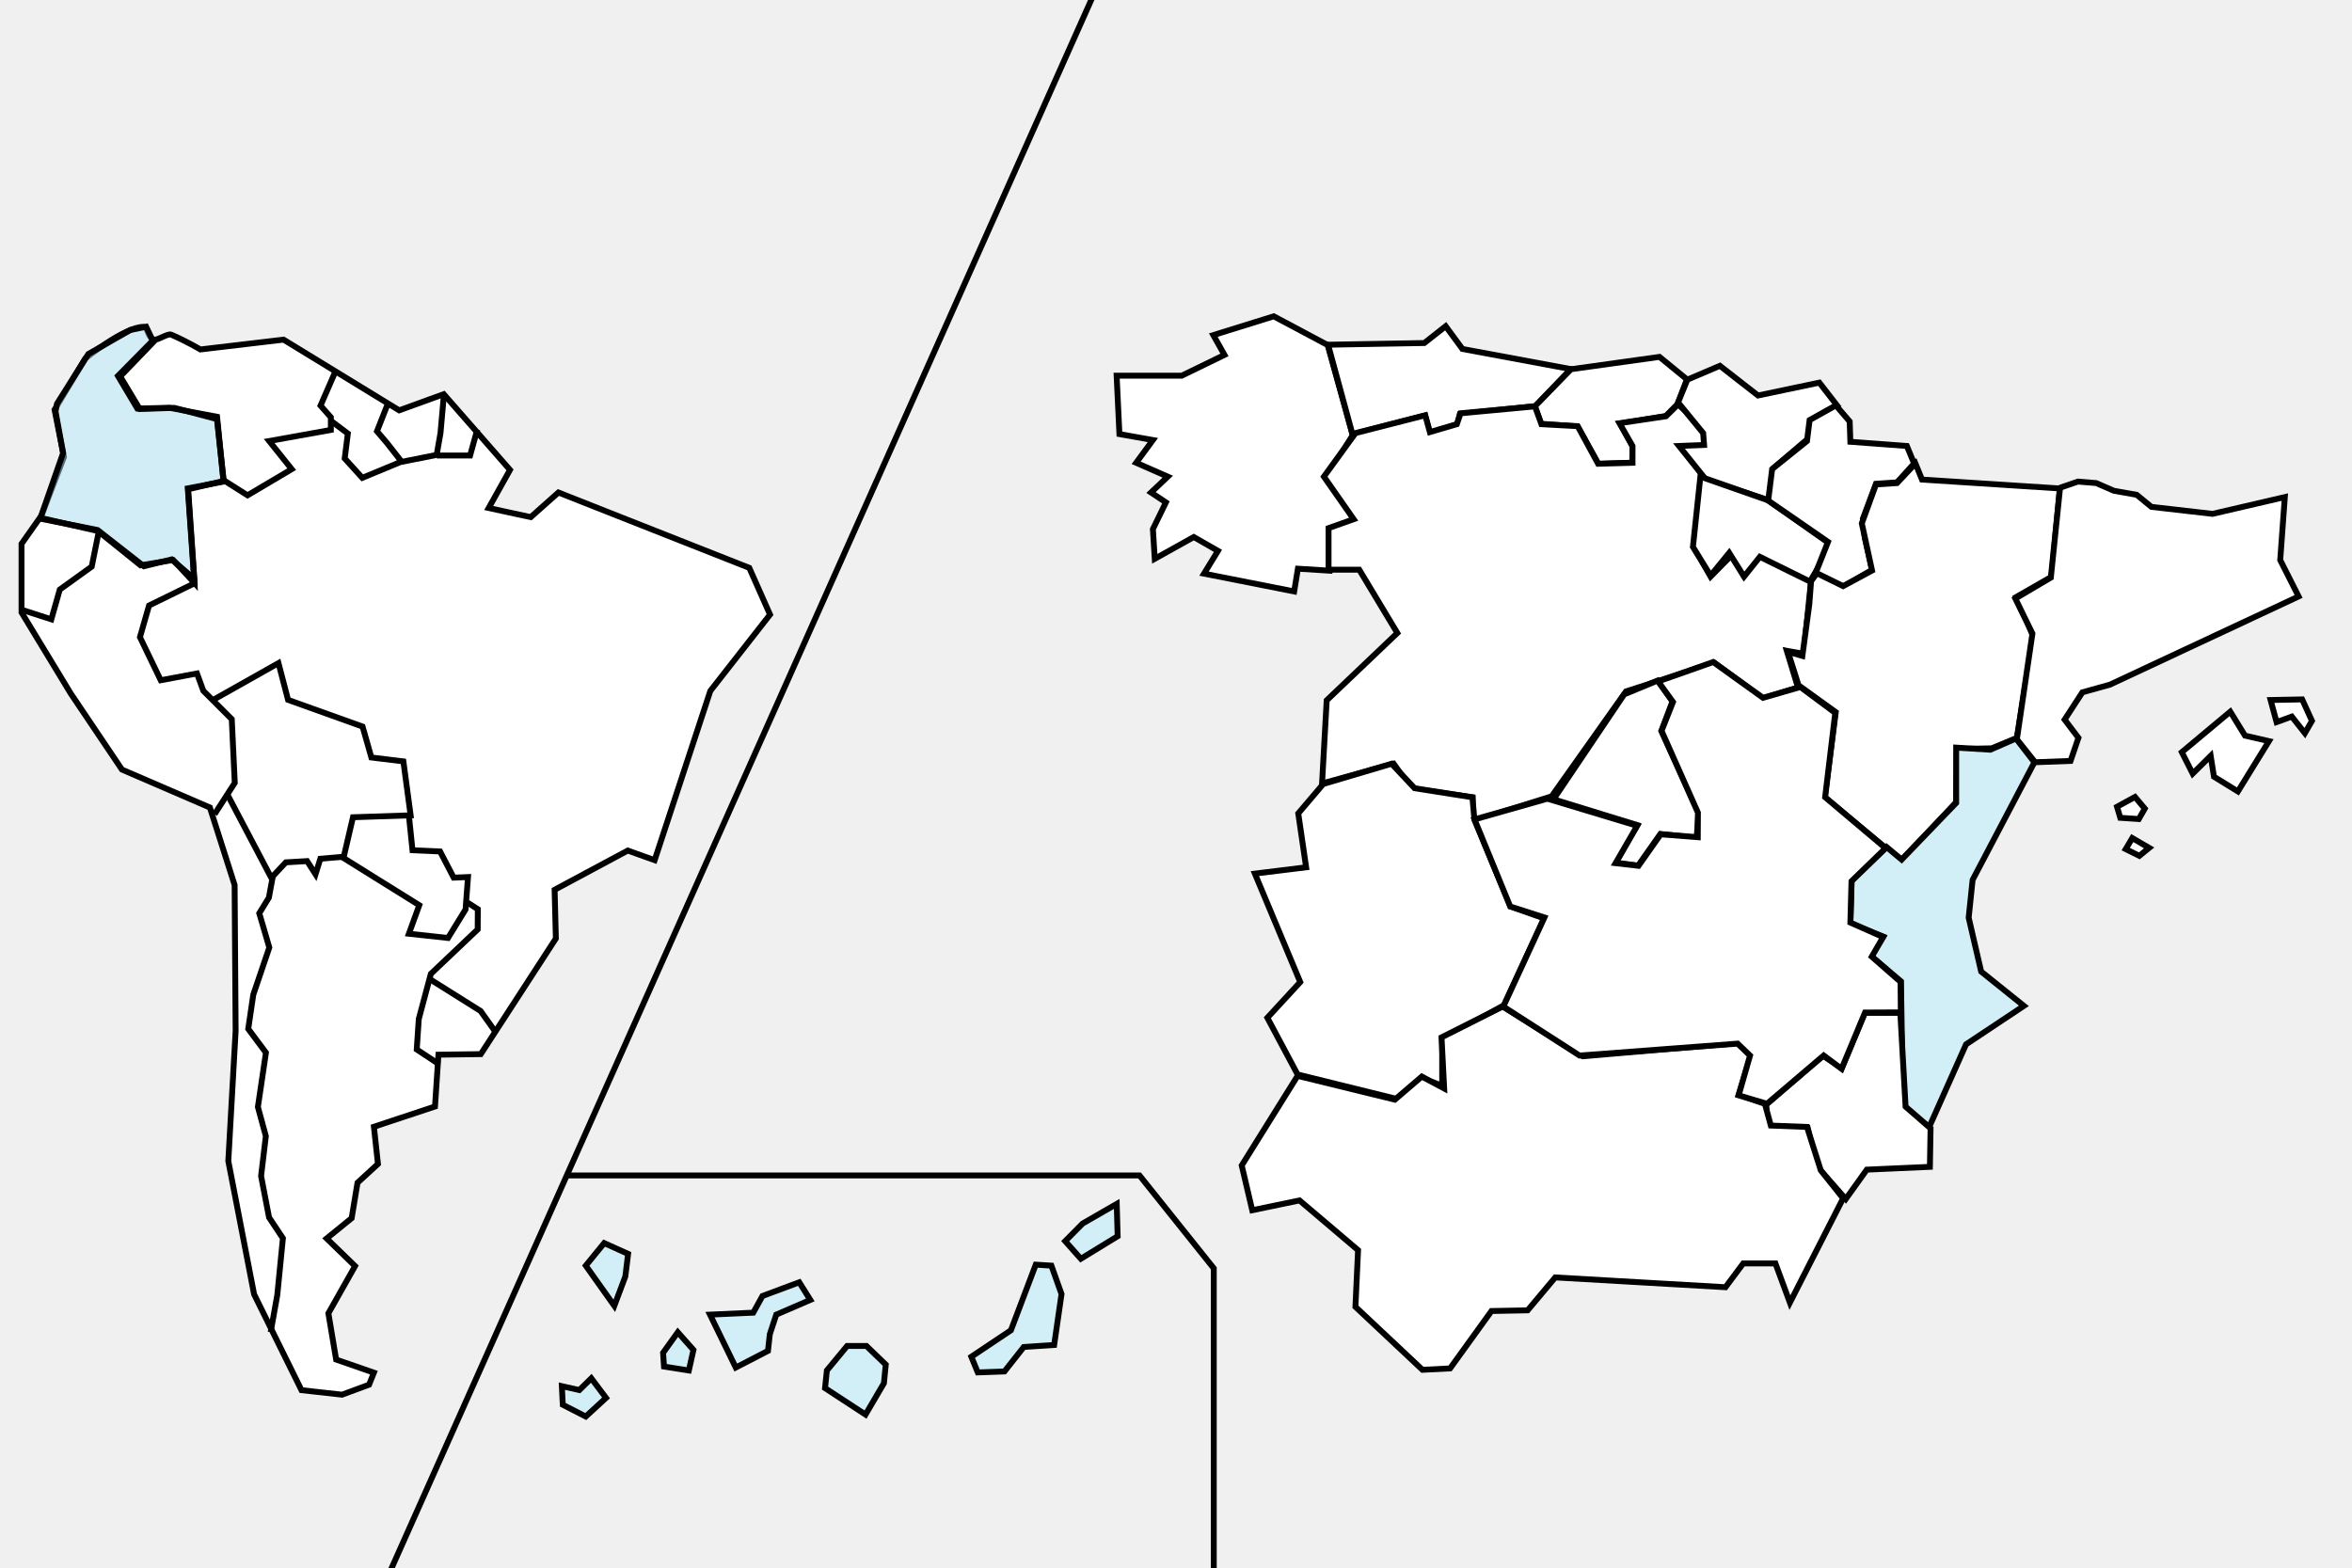
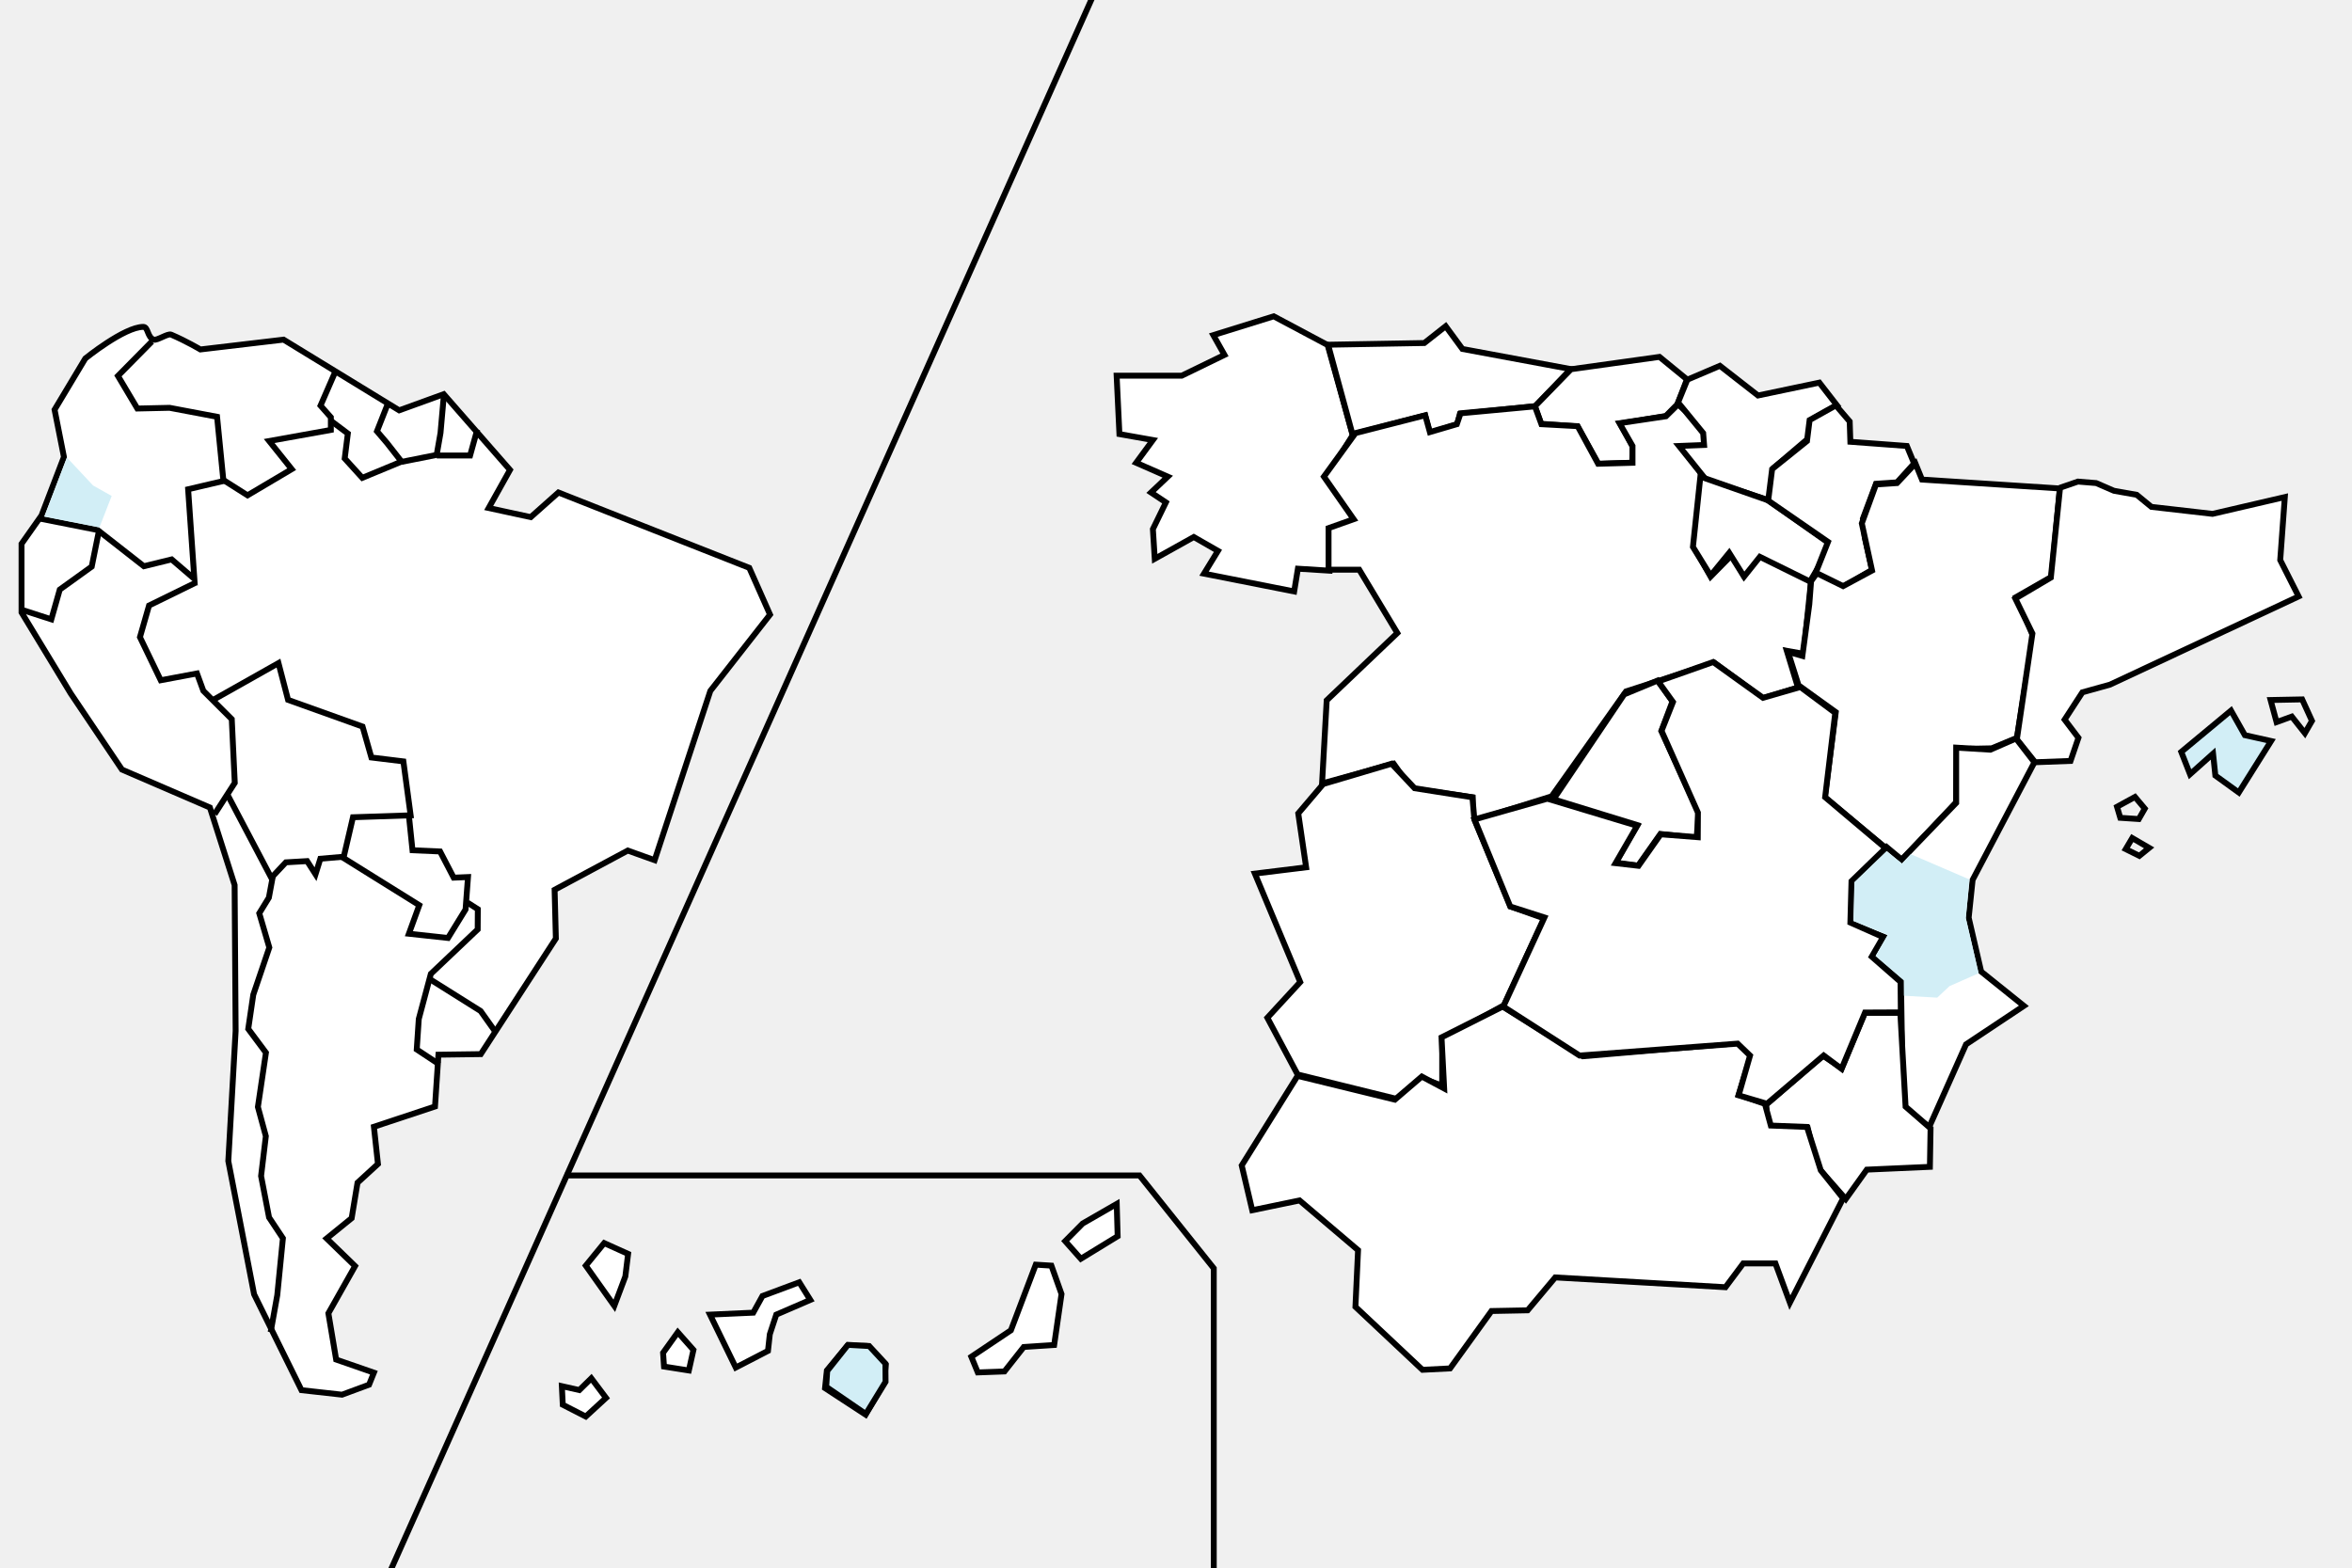
<svg xmlns="http://www.w3.org/2000/svg" width="1200px" height="800px" viewBox="0 0 1200 800" version="1.1">
  <defs />
  <g id="Page-1" stroke="none" stroke-width="1" fill="none" fill-rule="evenodd">
-     <g id="Mapa" stroke-width="3" stroke="#000000">
-       <g id="spain" transform="translate(286, 161)">
+     <g id="Mapa">
+       <g id="spain" transform="translate(286, 161)" stroke-width="3" stroke="#000000">
        <polygon id="galicia" fill="#FFFFFF" points="391.368 15.06 363.862 0.413 333.036 10.009 338.727 20.111 316.911 30.718 283.714 30.718 285.136 60.518 302.209 63.549 293.673 75.166 309.798 82.237 301.261 90.318 308.849 95.369 302.21 109.006 303.158 124.158 323.077 113.046 335.407 120.117 328.293 131.734 374.295 140.825 376.192 129.208 392.317 130.219 392.791 108.501 405.122 104.46 390.895 82.237 404.174 61.024" />
        <polygon id="asturias" fill="#FFFFFF" points="391.584 14.91 440.685 14.048 451.593 5.461 460.13 17.078 515.449 27.358 497.457 46.224 458.817 50.24 457.51 55.55 443.474 59.861 441.103 51.01 404.054 60.662" />
        <polygon id="cantabria" fill="#FFFFFF" points="497.124 46.34 515.536 27.418 560.676 21.12 574.681 32.584 569.885 45.221 563.912 51.277 540.593 55.136 546.949 66.842 546.784 75.105 529.512 75.696 518.887 56.623 500.275 55.256" />
        <polygon id="castilla_leon" fill="#FFFFFF" points="391.838 108.5 391.838 129.713 407.488 129.713 426.932 162.038 390.889 196.383 388.518 238.809 425.035 228.707 434.046 241.334 465.346 245.88 465.346 258.002 505.657 245.375 543.597 191.837 588.651 177.19 613.312 195.373 631.333 189.817 625.642 171.129 634.179 172.644 637.973 135.773 612.838 121.126 603.352 132.238 597.661 122.136 586.753 133.248 578.217 118.096 582.485 81.225 571.577 67.083 585.33 66.578 582.01 55.971 570.154 45.364 563.989 51.425 540.276 54.96 546.916 66.577 546.916 75.164 529.368 75.669 518.934 56.476 500.439 55.466 497.119 46.374 459.179 49.91 457.282 55.465 443.529 59.506 441.158 50.92 405.589 60.011 389.464 82.234 404.639 103.952" />
        <polygon id="madrid" fill="#FFFFFF" points="506.608 246.89 542.651 193.352 559.724 186.281 567.312 196.888 561.621 212.04 580.591 253.456 579.642 266.588 561.147 264.568 549.764 280.73 538.382 279.214 549.29 260.021" />
        <polygon id="pais_vasco" fill="#FFFFFF" points="570.157 44.36 574.899 32.743 591.498 25.672 610.943 40.824 642.243 34.258 651.254 45.875 639.397 52.441 637.975 61.532 619.005 77.694 616.633 94.362 584.385 83.755 570.632 66.582 583.436 66.077 582.962 60.016" />
        <polygon id="rioja" fill="#FFFFFF" points="581.537 82.24 616.158 94.362 648.407 117.09 637.455 135.754 611.889 123.151 603.827 133.253 596.239 121.131 586.754 132.748 577.743 118.101" />
        <polygon id="navarra" fill="#FFFFFF" points="650.683 45.87 637.269 53.37 635.927 64.084 618.153 78.37 616.141 94.441 646.658 115.512 640.286 131.583 654.371 138.369 669.126 129.797 665.437 113.368 664.431 103.725 671.138 85.868 681.869 85.154 690.588 75.511 686.899 66.583 658.06 64.44 657.725 54.083" />
        <polygon id="aragon" fill="#FFFFFF" points="654.373 138.1 669.128 130.156 663.901 106.079 671.14 86.227 681.871 85.513 691.261 75.513 694.614 83.727 764.921 88.266 760.677 133.371 742.568 143.728 747.859 155.427 751.287 163.728 743.018 215.557 730.16 220.87 712.386 221.227 712.051 248.37 683.939 278.204 644.982 245.87 650.625 202.403 631.625 188.727 626.202 171.584 633.579 173.727 637.106 147.446 638.02 135.599 640.957 131.505" />
        <polygon id="cataluna" fill="#FFFFFF" points="764.814 87.98 774.16 84.755 783.481 85.516 792.536 89.444 804.165 91.504 811.65 97.659 842.837 101.23 879.726 92.659 877.378 124.802 886.768 143.373 790.524 188.373 776.439 192.301 767.385 206.23 774.427 215.516 770.403 227.302 752.335 227.98 743.003 216.317 750.953 162.302 742.234 144.445 760.343 133.731 765.038 88.017" />
-         <polygon id="valencia" fill="#D2EEF6" points="742.57 215.87 751.96 228.013 720.438 288.013 718.425 307.299 724.797 334.799 746.594 352.299 717.083 371.942 698.304 414.085 684.89 404.085 683.884 339.799 668.794 326.942 674.83 316.942 658.063 310.156 658.734 288.37 676.507 271.227 684.22 277.656 712.054 248.727 712.054 220.513 729.492 221.584" />
+         <polygon id="valencia" fill="#FFFFFF" points="742.57 215.87 751.96 228.013 720.438 288.013 718.425 307.299 724.797 334.799 746.594 352.299 717.083 371.942 698.304 414.085 684.89 404.085 683.884 339.799 668.794 326.942 674.83 316.942 658.063 310.156 658.734 288.37 676.507 271.227 684.22 277.656 712.054 248.727 712.054 220.513 729.492 221.584" />
        <polygon id="murcia" fill="#FFFFFF" points="615.143 402.66 643.982 377.66 653.707 384.089 665.444 355.875 683.553 355.875 686.236 403.732 698.978 414.803 698.643 434.446 666.45 435.874 655.718 450.874 640.963 434.088 636.269 414.445 615.812 414.445" />
        <polygon id="extremadura" fill="#FFFFFF" points="376.373 254.09 389.115 239.09 423.992 228.733 435.729 241.233 465.239 245.876 466.245 257.305 484.69 301.591 501.792 307.662 481.336 351.948 449.814 369.448 449.814 393.019 440.089 389.448 426.675 399.805 376.037 387.305 360.611 358.376 377.378 340.162 354.239 284.805 380.396 281.591" />
        <polygon id="andalucia" fill="#FFFFFF" points="376.035 388.02 347.531 433.734 352.896 456.591 377.041 451.591 406.887 476.948 405.545 505.877 439.751 538.02 453.835 537.306 474.962 508.02 493.406 507.663 507.491 490.877 594.345 495.877 603.4 483.734 619.832 483.734 627.209 503.734 654.372 450.52 642.971 436.234 635.928 414.091 617.484 413.376 614.466 402.305 601.052 397.662 607.424 377.305 601.052 371.234 521.575 378.02 480.663 352.663 449.476 368.377 450.818 394.448 439.416 388.376 425.667 400.162" />
        <polygon id="castilla_mancha" fill="#FFFFFF" points="466.307 257.15 503.473 246.584 549.3 260.408 538.268 279.484 549.971 280.826 561.291 264.755 580.209 266.227 580.284 253.684 561.725 211.96 567.565 197.238 560.008 186.733 588.078 176.837 613.507 195.095 632.565 189.59 650.355 202.804 645.186 245.827 676.021 271.837 658.64 288.684 658.068 309.799 674.778 317.195 668.979 327.195 683.67 340.052 683.809 355.618 665.544 355.704 653.569 384.423 644.458 377.612 615.536 402.255 601.059 397.97 606.875 377.656 600.544 371.566 519.906 377.656 481.005 352.656 501.976 307.194 484.514 301.584" />
-         <path d="M794.11,250.7 L795.777,256.336 L805.223,256.962 L808.279,251.639 L803.278,245.69 L794.11,250.7 Z M801.889,266.668 L798.555,272.304 L805.501,275.748 L810.502,271.678 L801.889,266.668 Z M827.172,222.835 L832.728,233.793 L841.897,224.713 L843.564,235.358 L855.788,242.873 L871.625,217.198 L859.4,214.381 L851.899,202.17 L827.172,222.835 Z M872.458,196.222 L875.514,207.493 L883.293,204.675 L889.961,213.129 L893.573,206.867 L888.572,195.909 L872.458,196.222 Z" id="baleares" fill="#FFFFFF" />
-         <path d="M12.869,484.86 L22.258,473.36 L34.465,478.86 L33.056,490.36 L27.423,505.36 L12.869,484.86 Z M52.305,529.36 L59.817,518.86 L67.798,527.86 L65.451,538.36 L52.775,536.36 L52.305,529.36 Z M76.249,509.86 L89.394,536.86 L105.826,528.36 L106.765,519.86 L110.052,509.86 L127.423,502.36 L121.789,493.36 L103.009,500.36 L98.315,508.86 L76.249,509.86 Z M134.934,547.36 L135.873,538.36 L146.202,525.86 L156.061,525.86 L165.92,535.36 L164.981,544.86 L155.592,560.86 L134.934,547.36 Z M209.582,531.36 L229.77,517.86 L242.446,484.36 L250.427,484.86 L255.592,499.36 L251.836,525.36 L236.343,526.36 L226.484,538.86 L212.869,539.36 L209.582,531.36 Z M257.469,472.36 L266.39,463.36 L283.761,453.36 L284.23,469.86 L265.451,481.36 L257.469,472.36 Z M15.685,542.36 L23.197,552.36 L12.869,561.86 L1.131,555.86 L0.662,546.36 L9.582,548.36 L15.685,542.36 Z" id="canarias" fill="#D2EEF6" />
+         <path d="M794.11,250.7 L795.777,256.336 L805.223,256.962 L808.279,251.639 L803.278,245.69 L794.11,250.7 Z M801.889,266.668 L798.555,272.304 L805.501,275.748 L810.502,271.678 L801.889,266.668 Z M872.458,196.222 L875.514,207.493 L883.293,204.675 L889.961,213.129 L893.573,206.867 L888.572,195.909 L872.458,196.222 Z" id="baleares" />
+         <path d="M12.869,484.86 L22.258,473.36 L34.465,478.86 L33.056,490.36 L27.423,505.36 L12.869,484.86 Z M52.305,529.36 L59.817,518.86 L67.798,527.86 L65.451,538.36 L52.775,536.36 L52.305,529.36 Z M76.249,509.86 L89.394,536.86 L105.826,528.36 L106.765,519.86 L110.052,509.86 L127.423,502.36 L121.789,493.36 L103.009,500.36 L98.315,508.86 L76.249,509.86 Z M134.934,547.36 L135.873,538.36 L146.202,525.86 L156.061,525.86 L165.92,535.36 L164.981,544.86 L155.592,560.86 L134.934,547.36 Z M209.582,531.36 L229.77,517.86 L242.446,484.36 L250.427,484.86 L255.592,499.36 L251.836,525.36 L236.343,526.36 L226.484,538.86 L212.869,539.36 L209.582,531.36 Z M257.469,472.36 L266.39,463.36 L283.761,453.36 L284.23,469.86 L265.451,481.36 L257.469,472.36 Z M15.685,542.36 L23.197,552.36 L12.869,561.86 L1.131,555.86 L0.662,546.36 L9.582,548.36 L15.685,542.36 Z" id="canarias" fill="#FFFFFF" />
+         <polygon id="Path" fill="#D2EEF6" points="826.893 222.699 831.365 234.094 843.116 223.594 844.284 234.778 856.235 243.419 872.717 217.144 859.34 214.155 852.269 201.624" />
+         <polygon id="Path" fill="#D2EEF6" points="135.521 546.702 136.056 538.592 146.638 525.289 157.471 525.903 165.739 534.841 165.818 544.133 155.76 560.576" />
        <polyline id="divider" points="2.318 438.831 295.378 438.831 333.273 486.231 333.273 554.781 333.273 683.275" />
      </g>
      <g id="america" transform="translate(-110, -28)">
-         <path d="M183.131,194.812 C173.423,194.812 153.526,210.932 153.526,210.932 L137.849,237.07 L142.619,261.202 L131.181,291.054 L120.987,305.517 L120.987,340.532 L146.085,381.88 L172.224,420.72 L217.088,440.081 L229.708,479.656 L230.221,554.126 L226.482,620.484 L239.638,688.468 L263.819,737.408 L284.506,739.716 L298.296,734.618 L300.769,728.48 L281.502,721.794 L277.547,698.191 L291.162,674.082 L276.652,660.005 L289.417,649.633 L292.411,631.547 L302.832,621.987 L300.769,602.989 L331.942,592.657 L333.695,566.215 L355.296,565.929 L393.604,506.925 L392.968,482.062 L430.296,462.043 L444.006,466.954 L472.416,380.573 L502.87,341.633 L492.286,317.778 L394.908,279.324 L380.789,291.894 L359.325,287.245 L370.2,267.784 L336.398,229.149 L313.671,237.397 L254.683,201.317 L212.232,206.329 C212.232,206.329 205.097,202.092 197.317,198.758 C195.589,198.017 190.162,201.912 188.441,201.317 C185.136,200.174 185.643,194.812 183.131,194.812 Z" id="sudamerica" fill="#FFFFFF" />
-         <polygon id="narino" fill-opacity="0.5" fill="#A6DDEE" points="188.287 202.492 184.561 194.717 176.469 196.428 155.078 208.65 139.088 234.008 138.324 237.934 142.203 259.18 130.658 292.27 160.02 299.012 181.703 316.48 198.311 313.762 209.191 325.457 205.814 277.217 224.188 273.738 220.674 241.863 198.984 236.143 181.299 236.709 171.328 220.107" />
-         <g id="lines" transform="translate(0.188275, 0.131192)">
+         <path d="M183.131,194.812 C173.423,194.812 153.526,210.932 153.526,210.932 L137.849,237.07 L142.619,261.202 L131.181,291.054 L120.987,305.517 L120.987,340.532 L146.085,381.88 L172.224,420.72 L217.088,440.081 L229.708,479.656 L230.221,554.126 L226.482,620.484 L239.638,688.468 L263.819,737.408 L284.506,739.716 L298.296,734.618 L300.769,728.48 L281.502,721.794 L277.547,698.191 L291.162,674.082 L276.652,660.005 L289.417,649.633 L292.411,631.547 L302.832,621.987 L300.769,602.989 L331.942,592.657 L333.695,566.215 L355.296,565.929 L393.604,506.925 L392.968,482.062 L430.296,462.043 L444.006,466.954 L472.416,380.573 L502.87,341.633 L492.286,317.778 L394.908,279.324 L380.789,291.894 L359.325,287.245 L370.2,267.784 L336.398,229.149 L313.671,237.397 L254.683,201.317 L212.232,206.329 C212.232,206.329 205.097,202.092 197.317,198.758 C195.589,198.017 190.162,201.912 188.441,201.317 C185.136,200.174 185.643,194.812 183.131,194.812 Z" id="sudamerica" stroke="#000000" stroke-width="3" fill="#FFFFFF" />
+         <g id="lines" transform="translate(0.188275, 0.131192)" stroke-width="3" stroke="#000000">
          <polyline id="Path-3" points="187.296 202.153 169.985 219.692 179.88 236.341 196.349 235.978 220.561 240.553 223.808 273.323 205.793 277.546 208.975 323.275 197.392 313.341 183.22 316.816 159.604 298.335 129.908 292.461" />
          <polyline id="Path-4" points="224.201 273.093 236.103 280.633 258.642 267.284 247.147 252.922 278.617 247.266 278.617 240.812 273.35 234.855 280.702 217.968" />
          <polyline id="Path-5" points="278.598 242.565 287.281 249.095 285.681 261.824 294.656 271.716 314.678 263.423 307.197 253.869 302.142 247.941 308.054 232.964" />
          <polyline id="Path-6" points="314.628 263.579 332.603 259.994 334.56 248.8 336.189 230.462" />
          <polyline id="Path-7" points="332.621 260.305 349.659 260.305 353.327 247.057" />
          <polyline id="Path-8" points="209.85 325.115 185.859 336.865 181.213 353.02 191.822 375.01 210.314 371.54 213.556 380.403 228.06 394.868 229.595 427.374 219.268 443.388" />
          <polyline id="Path-9" points="218.587 385.027 251.893 366.259 256.788 385.027 294.793 398.64 299.294 414.415 315.621 416.412 319.321 443.934 289.899 444.915 285.207 465.055 273.262 466.087 270.797 473.99 266.503 467.293 255.656 467.925 248.234 475.84 225.708 433.07" />
          <polyline id="Path-10" points="248.966 475.332 246.989 485.955 242.095 493.925 247.217 511.389 239.039 535.47 236.465 552.921 245.495 565.054 241.393 592.75 245.443 607.67 243.017 627.994 247.082 649.127 254.151 659.77 251.282 688.765 247.898 707.688" />
          <polyline id="Path-11" points="284.026 465.061 323.728 489.793 318.428 504.361 338.385 506.522 347.347 491.959 348.585 475.439 341.293 475.747 334.343 462.382 320.271 461.761 318.428 444.025" />
          <polyline id="Path-12" points="348.374 488.499 353.601 491.834 353.533 502.154 329.635 524.832 323.478 547.863 322.435 563.423 333.934 571.025" />
          <polyline id="Path-13" points="329.59 527.834 355.019 543.795 361.991 553.597" />
          <polyline id="Path-14" points="160.245 299 156.609 317.005 140.305 328.739 135.996 343.918 121.192 339.132" />
          <polygon id="divider" points="303.907 840.861 678.812 0.387 0.812 7.105 13.599 845.24" />
        </g>
+         <polygon id="Path-15" fill="#D2EEF6" points="144.146 261.489 132.614 291.657 160.726 297.16 166.973 281.09 157.486 275.746" />
      </g>
+       <polygon id="Path-2" fill="#D2EEF6" points="971.378 508.124 988.377 509.104 994.625 503.24 1009.532 496.662 1002.994 468.542 1004.796 448.792 974.882 435.908 970.409 440.671 962.509 434.375 946.108 450.151 945.591 470.027 963.055 477.135 956.911 487.886 971.378 500.323" />
    </g>
  </g>
</svg>
